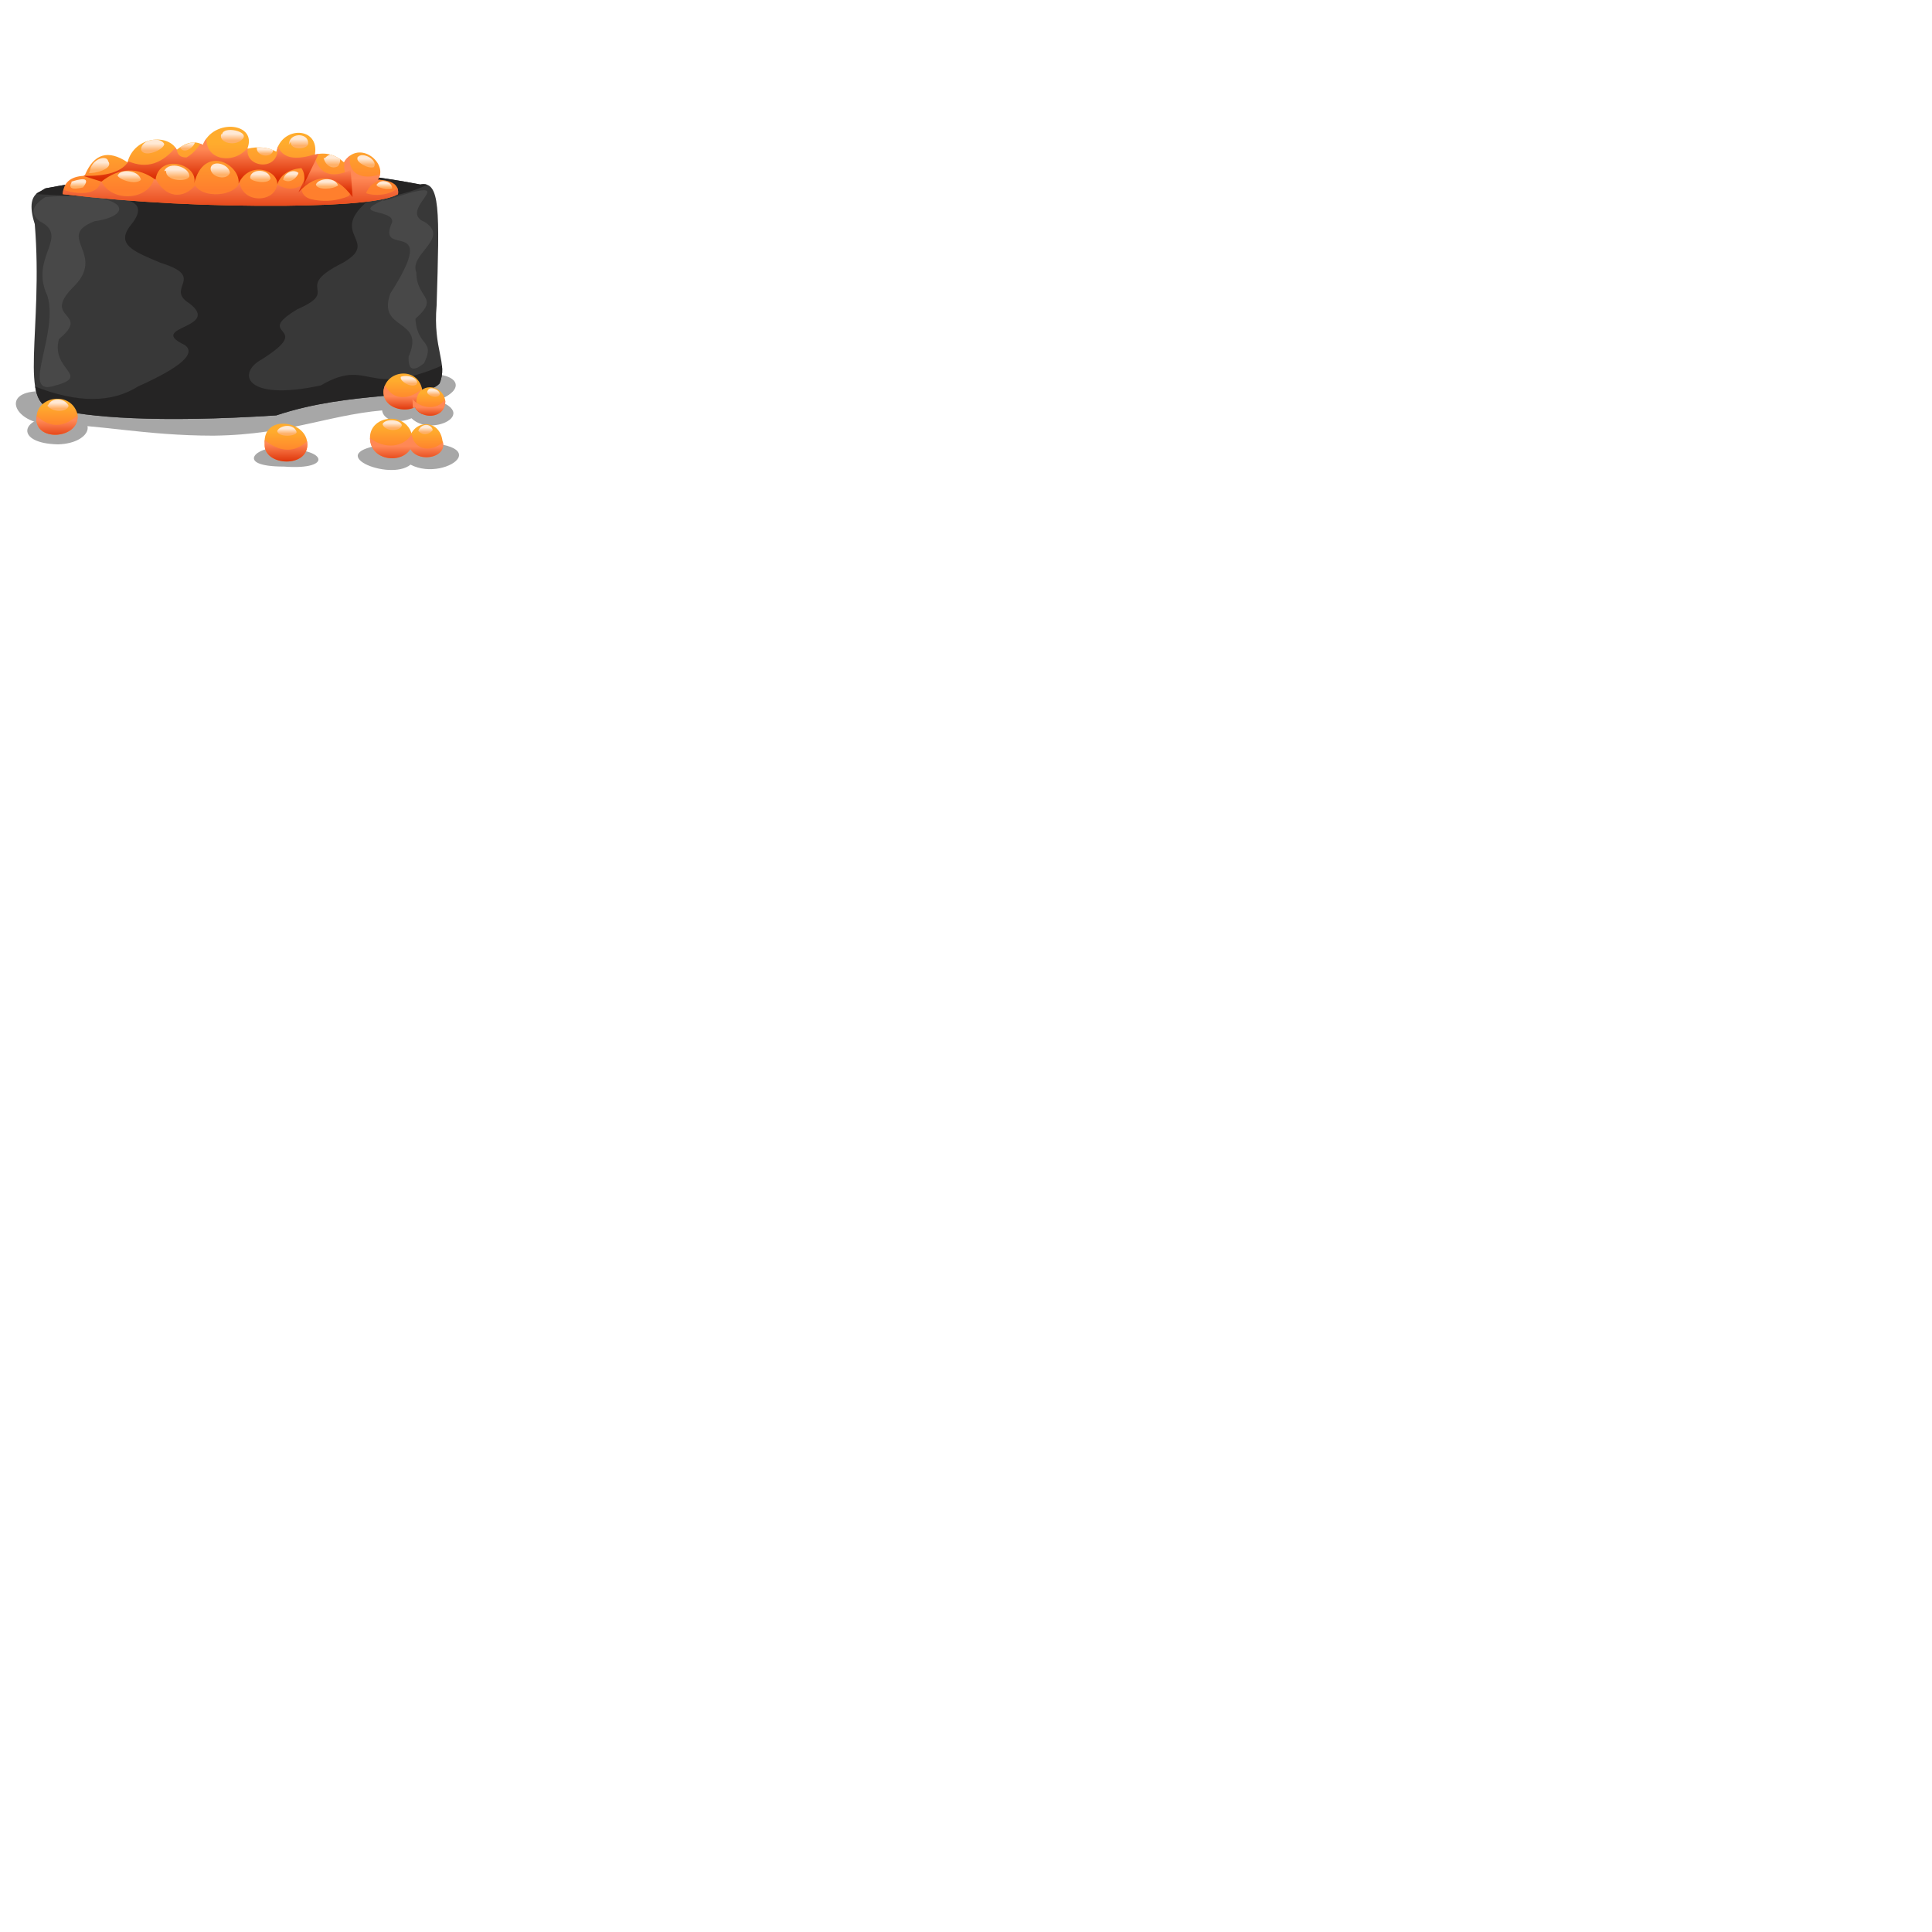
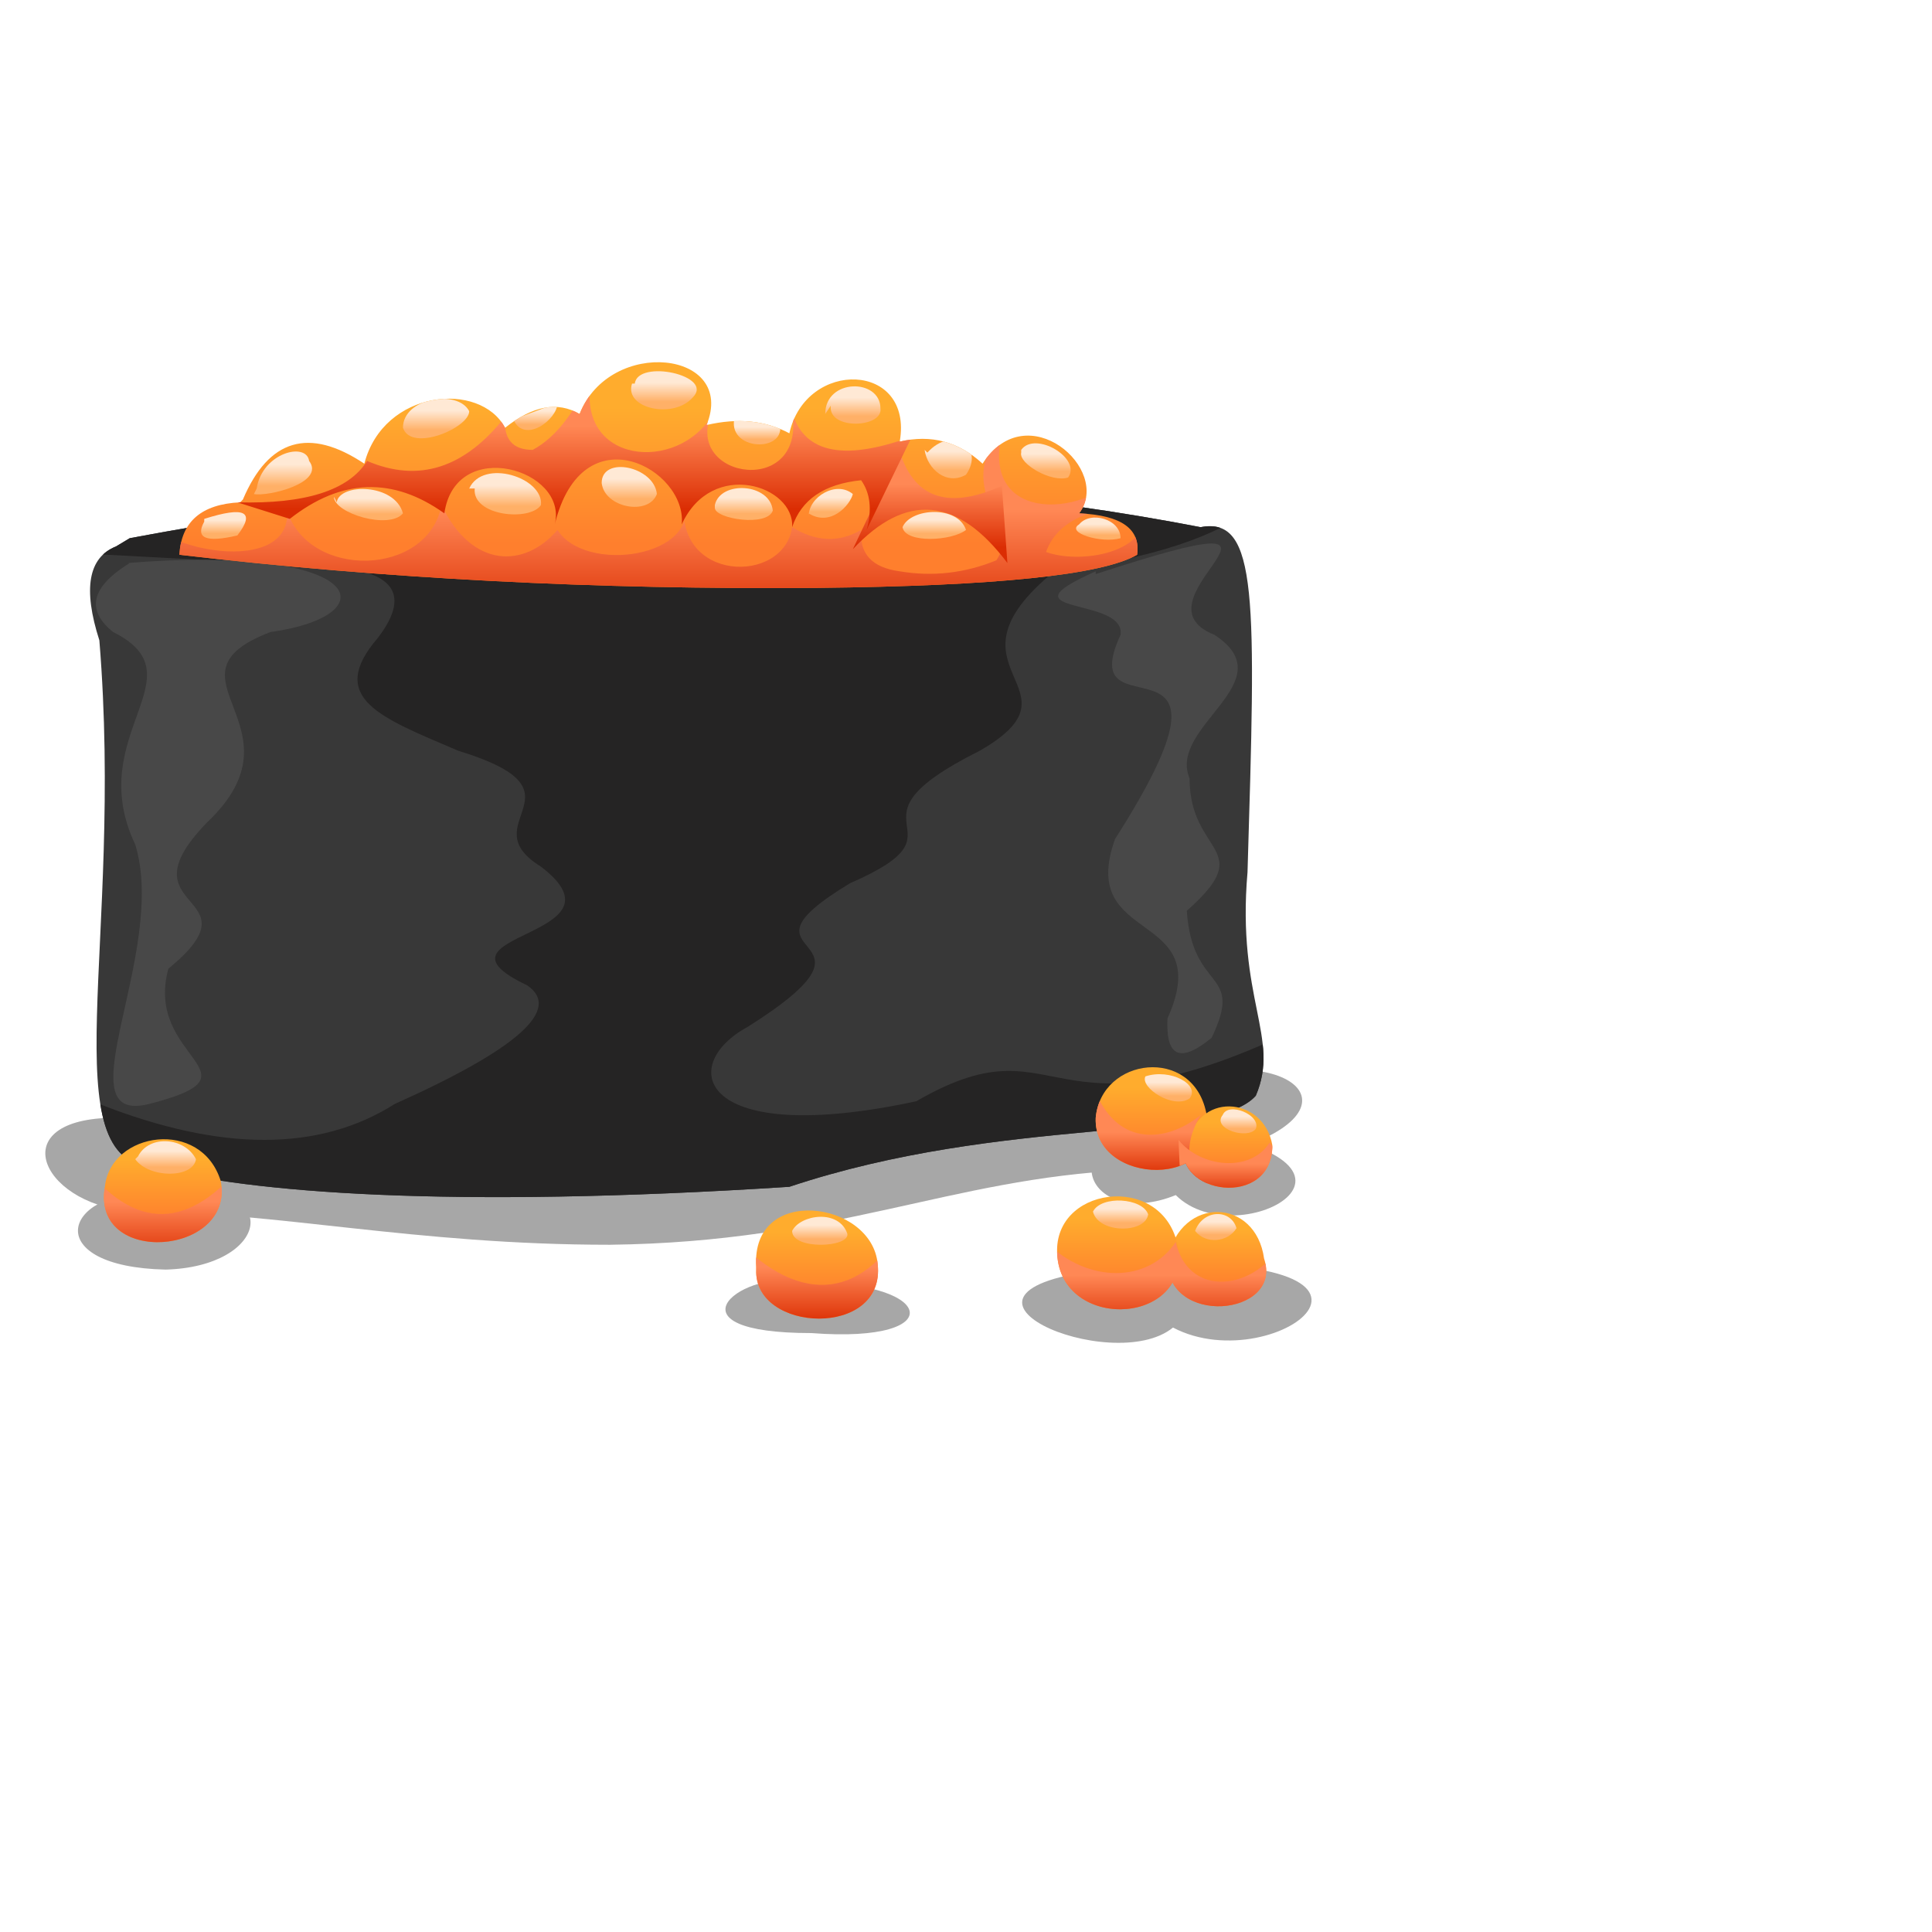
- <svg xmlns="http://www.w3.org/2000/svg" class="icon" id="fishEggSushiSVG-Container" viewBox="0 0 2000 2000" style="border: 2px solid red">
+ <svg xmlns="http://www.w3.org/2000/svg" class="icon" id="fishEggSushiSVG-Container" viewBox="0 0 700 700">
  <g>
    <svg id="shadowUnderneathSushi" opacity="0.4">
      <path fill="#232323" d="M 40 405 L 439 388 C 482 383 493 415 408 424 C 344 427 303 450 221 451 C 150 451 100 439 50 439 C 16 438 0 406 40 405 Z" />
      <path fill="#232323" d="M 53 431 L 65 432 C 103 429 97 459 60 460 C 15 459 22 432 55 432 Z" />
      <path fill="#232323" d="M 290 465 C 338 463 346 487 294 483 C 241 483 267 461 289 464 Z" />
      <path fill="#232323" d="M 400 459 C 527 450 463 501 425 481 C 403 499 330 468 400 460 Z" />
      <path fill="#232323" d="M 420 408 C 514 419 449 456 426 433 C 394 446 380 412 420 408 Z" />
    </svg>
    <svg id="noriBase">
      <path fill="#383838" d="M 47 195 Q 254 156 435 191 C 456 187 455 217 452 316 C 448 362 464 376 455 397 C 440 414 364 404 286 430 C 162 438 90 432 56 423 C 18 421 45 342 36 232 Q 27 204 42 198 Z" />
    </svg>
    <clipPath id="noriBaseClip">
      <path d="M 47 195 Q 254 156 435 191 C 456 187 455 217 452 316 C 448 362 464 376 455 397 C 440 414 364 404 286 430 C 162 438 90 432 56 423 C 18 421 45 342 36 232 Q 27 204 42 198 Z" />
    </clipPath>
    <svg id="noriShadow" clip-path="url(#noriBaseClip)">
      <path fill="#252424" d="M 20 200 Q 216 49 455 183 Q 435 200 382 207 C 338 243 395 249 355 272 C 301 299 354 300 308 320 C 260 349 328 336 271 372 C 245 386 253 416 332 399 C 389 366 376 424 489 363 Q 516 476 14 429 Q 0 399 36 400 Q 102 426 143 400 Q 210 370 191 357 C 151 338 230 340 196 314 C 170 298 215 287 166 272 C 138 260 118 253 137 231 Q 156 206 114 205 Z" />
    </svg>
    <svg id="noriHighlight1" clip-path="url(#noriBaseClip)">
      <path fill="#484848" d="M 46 204 C 133 197 141 223 98 229 C 56 245 112 263 75 298 C 43 331 95 323 61 351 C 52 384 97 389 54 400 C 22 408 61 345 49 306 C 30 266 73 245 41 229 Q 26 217 47 204 Z" />
      <path fill="#484848" d="M 397 208 C 489 178 407 217 440 230 C 466 247 423 263 431 282 C 431 310 456 307 430 330 C 432 360 451 351 439 376 Q 422 390 423 369 C 441 329 390 343 404 304 C 457 221 388 269 406 230 C 408 216 361 223 397 207 Z" />
    </svg>
    <svg id="eggBase">
      <defs>
        <linearGradient id="eggBaseGrad" x1="0%" y1="20%" x2="0%" y2="80%">
          <stop offset="0%" style="stop-color:#FFAC2D;stop-opacity:1" />
          <stop offset="100%" style="stop-color:#FF7F2D;stop-opacity:1" />
        </linearGradient>
      </defs>
      <path fill="url(#eggBaseGrad)" d="M 88 181 Q 102 148 132 168 C 139 141 174 138 183 155 Q 198 143 210 150 C 221 122 267 127 256 154 Q 273 150 286 157 C 292 130 331 131 326 160 Q 343 156 356 168 C 372 143 403 170 391 186 Q 414 187 412 201 Q 393 212 296 213 Q 176 214 65 201 Q 66 183 87 182 Z" />
    </svg>
    <clipPath id="eggBaseClip">
      <path d="M 88 181 Q 102 148 132 168 C 139 141 174 138 183 155 Q 198 143 210 150 C 221 122 267 127 256 154 Q 273 150 286 157 C 292 130 331 131 326 160 Q 343 156 356 168 C 372 143 403 170 391 186 Q 414 187 412 201 Q 393 212 296 213 Q 176 214 65 201 Q 66 183 87 182 Z" />
    </clipPath>
    <svg id="eggShadow" clip-path="url(#eggBaseClip)">
      <defs>
        <linearGradient id="eggShadowGrad" x1="0%" y1="35%" x2="0%" y2="87%">
          <stop offset="0%" style="stop-color:#FF8855; stop-opacity:1" />
          <stop offset="100%" style="stop-color:#DB2D03; stop-opacity:1" />
        </linearGradient>
      </defs>
      <path fill="url(#eggShadowGrad)" d="M 51 182 C 48 198 106 211 104 185 C 112 210 155 209 160 183 C 171 206 190 206 202 192 C 212 208 254 202 248 181 C 244 211 284 212 287 191 Q 300 199 312 192 Q 311 205 326 207 Q 344 210 361 203 Q 366 196 359 184 Q 352 168 363 157 C 355 191 396 187 407 170 L 417 183 Q 385 183 379 200 C 393 205 420 199 413 183 L 460 228 L 32 236 L 17 179 Z" />
      <path fill="url(#eggShadowGrad)" d="M 325 160 Q 332 190 363 176 L 365 204 Q 338 168 309 199 Q 318 180 327 161 Z" />
      <path fill="url(#eggShadowGrad)" d="M 325 160 Q 290 171 286 145 C 296 180 250 175 257 152 C 243 172 206 167 215 134 Q 206 156 193 163 Q 182 163 183 151 Q 161 179 133 167 Q 123 183 86 182 L 105 188 Q 133 166 161 186 C 165 158 206 170 201 190 C 211 149 249 170 247 190 C 258 166 288 176 287 191 Q 292 176 312 174 Q 317 181 314 192 L 330 159 Z" />
    </svg>
    <svg id="eggHighlights" clip-path="url(#eggBaseClip)">
      <defs>
        <linearGradient id="eggHighlightGrad" x1="0%" y1="30%" x2="0%" y2="80%">
          <stop offset="0%" style="stop-color:#FFE9D5;stop-opacity:1" />
          <stop offset="100%" style="stop-color:#FFB067;stop-opacity:1" />
        </linearGradient>
      </defs>
      <path fill="url(#eggHighlightGrad)" d="M 93 177 C 95 164 111 160 112 167 C 118 175 97 180 92 179 Z" />
      <path fill="url(#eggHighlightGrad)" d="M 74 188 Q 96 181 86 194 Q 69 198 74 189 Z" />
      <path fill="url(#eggHighlightGrad)" d="M 122 182 C 123 175 143 175 146 186 C 141 192 121 186 121 180 Z" />
      <path fill="url(#eggHighlightGrad)" d="M 146 155 C 146 144 166 141 170 149 C 170 155 149 164 146 155 Z" />
      <path fill="url(#eggHighlightGrad)" d="M 170 177 C 175 166 197 173 196 183 C 192 189 171 187 172 177 Z" />
      <path fill="url(#eggHighlightGrad)" d="M 230 139 C 231 130 259 136 251 144 C 244 152 226 148 229 139 Z" />
      <path fill="url(#eggHighlightGrad)" d="M 218 175 C 218 165 237 169 238 179 C 235 187 219 184 218 175 Z" />
      <path fill="url(#eggHighlightGrad)" d="M 299 150 C 299 137 319 137 319 148 C 320 155 300 156 301 147 Z" />
      <path fill="url(#eggHighlightGrad)" d="M 336 164 C 345 154 357 162 350 172 C 343 176 336 170 335 163 Z" />
      <path fill="url(#eggHighlightGrad)" d="M 370 163 C 375 156 392 166 387 173 C 381 175 369 168 370 164 Z" />
      <path fill="url(#eggHighlightGrad)" d="M 259 183 C 261 174 279 175 280 185 C 278 191 259 188 259 184 Z" />
      <path fill="url(#eggHighlightGrad)" d="M 265 152 L 282 152 C 287 164 264 164 266 152 Z" />
      <path fill="url(#eggHighlightGrad)" d="M 293 187 C 293 180 303 174 309 179 C 308 183 301 191 293 186 Z" />
      <path fill="url(#eggHighlightGrad)" d="M 327 191 C 330 184 347 183 350 192 C 345 196 328 197 327 191 Z" />
      <path fill="url(#eggHighlightGrad)" d="M 391 190 C 395 185 406 188 406 195 C 399 197 386 193 391 190 Z" />
      <path fill="url(#eggHighlightGrad)" d="M 186 152 L 202 146 C 202 152 190 161 186 152 Z" />
    </svg>
    <svg id="outsideEggBase">
      <path fill="url(#eggBaseGrad)" d="M 38 430 C 40 410 73 405 80 428 C 85 455 33 459 38 430 Z" />
      <path fill="url(#eggBaseGrad)" d="M 274 459 C 272 429 316 435 318 458 C 321 485 273 483 274 460 Z" />
      <path fill="url(#eggBaseGrad)" d="M 397 405 C 399 383 432 379 437 403 C 444 431 396 430 397 405 Z" />
      <path fill="url(#eggBaseGrad)" d="M 430 416 C 433 395 458 397 461 415 C 461 438 425 433 429 414 Z" />
      <path fill="url(#eggBaseGrad)" d="M 423 456 C 428 433 455 434 458 456 C 465 477 422 481 423 456 Z" />
      <path fill="url(#eggBaseGrad)" d="M 383 453 C 383 429 423 425 427 453 C 430 481 383 482 383 453 Z" />
    </svg>
    <clipPath id="outsideEggBaseClip">
      <path d="M 38 430 C 40 410 73 405 80 428 C 85 455 33 459 38 430 Z" />
      <path d="M 274 459 C 272 429 316 435 318 458 C 321 485 273 483 274 460 Z" />
      <path d="M 397 405 C 399 383 432 379 437 403 C 444 431 396 430 397 405 Z" />
      <path d="M 430 416 C 433 395 458 397 461 415 C 461 438 425 433 429 414 Z" />
      <path d="M 423 456 C 428 433 455 434 458 456 C 465 477 422 481 423 456 Z" />
      <path d="M 383 453 C 383 429 423 425 427 453 C 430 481 383 482 383 453 Z" />
    </clipPath>
    <svg id="outsideEggShadow" clip-path="url(#outsideEggBaseClip)">
      <defs>
        <linearGradient id="outsideEggShadowGrad" x1="0%" y1="35%" x2="0%" y2="80%">
          <stop offset="0%" style="stop-color:#FF8855; stop-opacity:1" />
          <stop offset="100%" style="stop-color:#DB2D03; stop-opacity:1" />
        </linearGradient>
      </defs>
      <path fill="url(#outsideEggShadowGrad)" d="M 31 423 C 51 448 71 444 90 419 L 104 465 L 15 466 Z" />
      <path fill="url(#outsideEggShadowGrad)" d="M 264 446 C 288 473 312 472 328 443 L 346 486 L 244 489 Z" />
      <path fill="url(#outsideEggShadowGrad)" d="M 379 450 C 394 465 416 465 426 450 C 431 472 458 467 466 447 L 501 490 L 368 489 Z" />
      <path fill="url(#outsideEggShadowGrad)" d="M 398 398 C 407 416 424 413 435 404 C 427 418 431 427 445 433 L 375 427 Z" />
      <path fill="url(#outsideEggShadowGrad)" d="M 427 413 C 435 423 453 425 460 414 L 477 438 L 428 436 Z" />
    </svg>
    <svg id="outsideEggHighlights">
      <path fill="url(#eggHighlightGrad)" d="M 50 419 C 54 411 67 412 71 420 C 70 427 54 427 49 420 Z" />
      <path fill="url(#eggHighlightGrad)" d="M 287 446 C 290 440 304 438 307 447 C 308 452 287 453 287 446 Z" />
      <path fill="url(#eggHighlightGrad)" d="M 396 439 C 399 433 414 434 416 440 C 415 447 398 447 396 439 Z" />
      <path fill="url(#eggHighlightGrad)" d="M 433 446 C 436 438 446 438 448 445 C 445 450 437 451 433 446 Z" />
      <path fill="url(#eggHighlightGrad)" d="M 415 390 C 424 387 435 393 431 398 C 425 402 413 394 415 390 Z" />
      <path fill="url(#eggHighlightGrad)" d="M 443 404 C 445 399 457 404 455 409 C 452 413 439 409 443 404 Z" />
    </svg>
  </g>
</svg>
